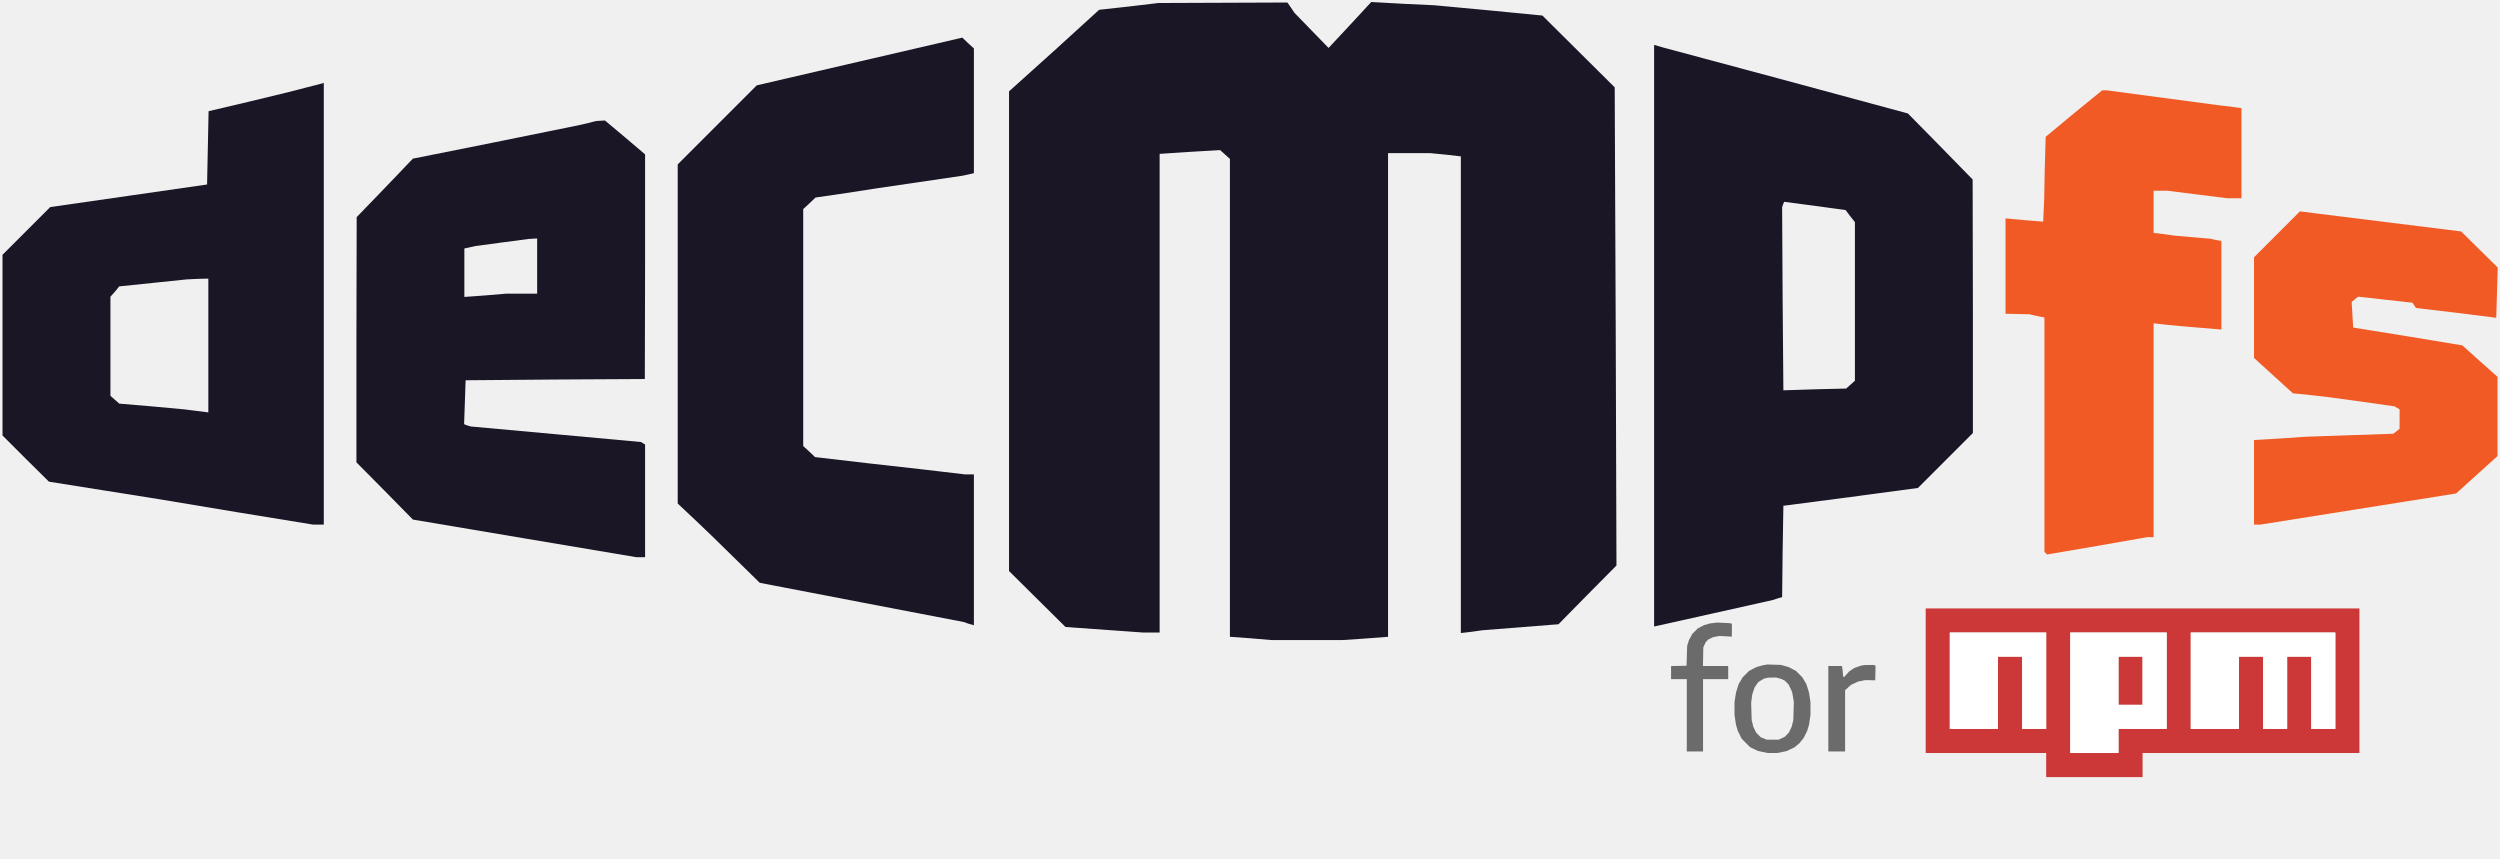
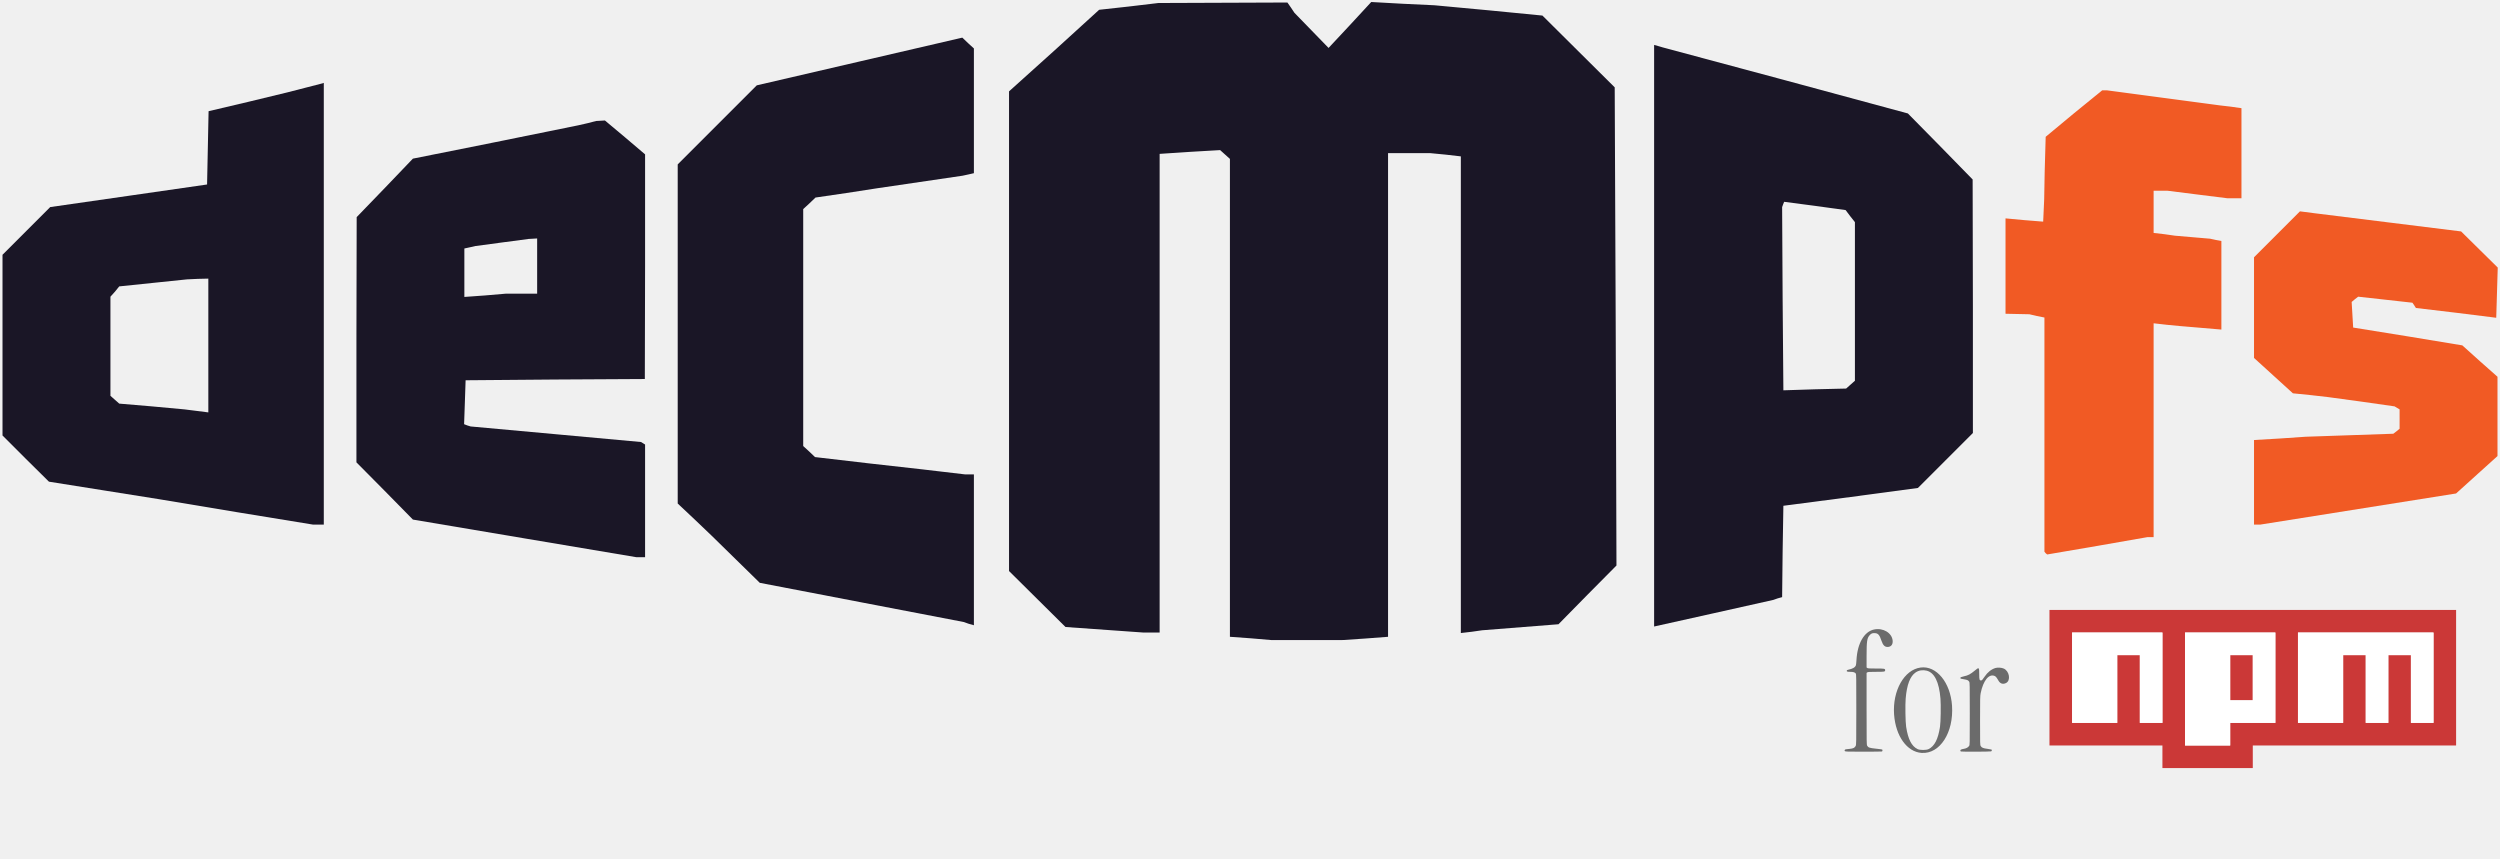
<svg xmlns="http://www.w3.org/2000/svg" viewBox="0 0 996 342" role="img" aria-label="deCMPfs for npm">
  <g transform="translate(0,256) scale(0.1,-0.1)" fill="#1a1626" stroke="none">
    <path d="M4497 2534 l-118 -13 -179 -163 -180 -162 0 -956 0 -955 113 -112 112 -111 155 -11 155 -11 33 0 32 0 0 954 0 953 121 8 120 7 20 -18 19 -17 0 -952 0 -952 83 -6 82 -7 141 0 141 0 91 6 92 7 0 963 0 964 84 0 83 0 62 -6 61 -7 0 -950 0 -949 43 5 42 6 152 12 152 12 115 117 116 117 -3 952 -4 953 -144 143 -144 143 -215 21 -215 20 -126 6 -126 7 -85 -92 -85 -91 -68 70 -68 70 -14 21 -14 20 -257 -1 -257 -1 -118 -14z" />
    <path d="M3420 2314 l-405 -94 -157 -157 -158 -158 0 -676 0 -675 68 -64 67 -64 96 -94 96 -94 406 -78 406 -78 20 -7 21 -6 0 300 0 301 -17 0 -18 0 -85 10 -85 10 -214 24 -214 25 -23 22 -24 22 0 472 0 472 25 23 24 23 123 18 123 19 170 25 170 25 23 5 22 5 0 248 0 249 -23 21 -23 22 -5 -1 -4 -1 -405 -94z" />
    <path d="M6590 1223 l0 -1159 238 53 237 53 17 6 18 5 2 182 3 182 268 35 268 36 109 109 110 110 0 505 -1 505 -129 132 -129 131 -488 132 -488 131 -17 5 -18 5 0 -1158z m781 476 l19 -24 0 -316 0 -316 -17 -15 -18 -16 -125 -3 -125 -4 -3 365 -2 365 4 11 4 10 122 -16 123 -17 18 -24z" />
    <path d="M1215 2210 l-70 -18 -157 -38 -157 -37 -3 -146 -3 -146 -312 -45 -313 -45 -95 -95 -95 -95 0 -360 0 -360 92 -92 93 -92 220 -35 220 -35 306 -51 306 -50 22 0 21 0 0 880 0 880 -2 -1 -3 -1 -70 -18z m-385 -1026 l0 -267 -47 6 -48 6 -130 12 -130 11 -18 16 -17 15 0 197 0 198 18 20 17 21 135 14 135 14 43 2 42 1 0 -266z" />
    <path d="M2340 2069 l-35 -8 -330 -67 -330 -66 -112 -117 -112 -116 -1 -488 0 -489 113 -114 112 -114 445 -75 446 -75 17 0 17 0 0 224 0 225 -8 5 -8 5 -339 31 -340 31 -13 4 -13 5 3 87 3 88 357 3 357 2 1 448 0 447 -80 68 -80 67 -17 -1 -18 -1 -35 -9z m-200 -569 l0 -110 -62 0 -63 0 -82 -7 -83 -6 0 96 0 97 23 5 22 5 105 14 105 14 18 1 17 1 0 -110z" />
  </g>
  <g transform="translate(0,256) scale(0.1,-0.1)" fill="#f15a24" stroke="none">
    <path d="M8262 2108 l-112 -93 -2 -70 -2 -70 -1 -55 -1 -55 -2 -44 -2 -44 -75 6 -75 7 0 -190 0 -190 48 -1 47 -1 30 -7 30 -6 0 -467 0 -466 5 -6 6 -5 199 34 200 35 13 0 12 0 0 426 0 426 53 -6 52 -5 83 -7 82 -7 0 177 0 176 -22 4 -23 5 -70 6 -70 6 -42 6 -43 5 0 84 0 84 28 0 28 0 119 -15 120 -15 28 0 27 0 0 179 0 180 -42 6 -43 5 -225 30 -225 30 -10 0 -10 0 -113 -92z" />
    <path d="M9071 1626 l-91 -91 0 -201 0 -200 78 -71 77 -70 70 -7 70 -8 132 -18 133 -19 10 -6 10 -6 0 -38 0 -39 -12 -10 -13 -10 -175 -6 -175 -6 -102 -7 -103 -6 0 -168 0 -169 13 0 12 0 390 62 390 62 83 75 82 74 0 158 0 158 -70 62 -70 63 -218 36 -217 35 -3 51 -3 51 13 11 13 10 108 -12 108 -12 7 -10 7 -11 160 -19 160 -20 3 100 3 100 -73 72 -73 72 -290 36 -290 36 -31 4 -31 4 -92 -92z" />
  </g>
-   <g transform="translate(665.7542 248) scale(0.2088353)">
-     <g transform="translate(0,249) scale(0.1,-0.1)" fill="#6b6b6b" stroke="none">
-       <path d="M808 2480 l-67 -8 -58 -17 -58 -17 -58 -31 -58 -30 -53 -53 -53 -53 -30 -58 -31 -58 -18 -55 -17 -55 -6 -190 -6 -190 -147 -3 -148 -3 0 -124 0 -125 150 0 150 0 0 -690 0 -690 155 0 155 0 0 690 0 690 240 0 240 0 0 125 0 125 -241 0 -241 0 4 178 3 177 23 50 23 50 22 23 22 24 45 23 46 23 63 13 63 12 119 -6 119 -7 0 124 0 124 -32 6 -33 5 -110 5 -110 5 -67 -9z" />
-       <path d="M1788 1680 l-46 -8 -59 -17 -58 -17 -69 -36 -69 -36 -61 -61 -61 -62 -38 -64 -38 -64 -25 -80 -25 -80 -15 -95 -14 -95 0 -120 0 -120 15 -95 14 -95 17 -55 16 -55 37 -75 36 -75 80 -81 80 -81 78 -38 78 -37 92 -19 92 -19 90 0 90 0 92 19 92 19 73 36 73 35 45 38 46 37 41 51 41 50 35 70 35 70 16 55 17 55 14 95 15 95 0 120 0 120 -14 95 -15 95 -25 80 -25 80 -38 64 -38 64 -61 62 -61 61 -69 36 -69 37 -75 21 -75 21 -130 4 -130 4 -47 -9z m267 -254 l50 -13 32 -17 33 -16 36 -37 36 -36 34 -71 33 -71 17 -95 16 -95 -5 -175 -5 -175 -16 -63 -16 -63 -27 -56 -27 -55 -39 -40 -39 -40 -56 -26 -57 -27 -115 0 -115 0 -57 23 -58 23 -42 43 -43 43 -28 56 -27 56 -16 63 -16 63 -5 166 -5 165 10 81 11 80 22 67 22 67 36 52 37 52 53 32 54 32 41 10 41 9 75 1 75 1 50 -14z" />
-       <path d="M3645 1670 l-40 -8 -56 -21 -56 -21 -46 -31 -46 -30 -51 -55 -50 -55 -8 5 -9 5 -7 78 -7 78 -6 23 -5 22 -129 0 -129 0 0 -815 0 -815 160 0 160 0 0 584 0 584 56 51 55 50 65 31 64 31 72 15 72 15 95 -2 96 -2 3 140 3 141 -23 6 -23 6 -85 -1 -85 -1 -40 -8z" />
+   <g transform="translate(734.8742 250.6367) scale(0.132)">
+     <g transform="translate(-0.549333,373.9648) scale(0.1,-0.1)" fill="#6b6b6b" stroke="none">
+       <path d="M901 3729 c-301 -59 -510 -420 -536 -924 -4 -66 -11 -134 -16 -152 -21 -67 -95 -111 -234 -140 -27 -5 -41 -14 -43 -27 -6 -28 15 -36 106 -36 91 0 141 -15 166 -51 15 -21 16 -119 16 -1084 0 -1013 -1 -1062 -19 -1101 -24 -54 -79 -81 -181 -89 -117 -9 -139 -14 -150 -35 -7 -14 -6 -23 6 -34 14 -14 78 -16 559 -16 299 0 550 3 559 6 18 7 22 49 5 60 -7 4 -90 15 -186 25 -194 20 -234 33 -265 89 -17 33 -18 85 -18 1117 l0 1082 22 15 c19 13 62 16 265 16 257 0 273 3 273 50 0 47 -16 50 -273 50 -203 0 -246 3 -265 16 l-22 15 0 342 c0 447 14 544 91 631 50 56 83 69 164 64 94 -6 137 -56 194 -229 47 -142 105 -196 203 -187 94 9 145 81 135 189 -21 233 -283 392 -556 338z" />
+       <path d="M2300 2580 c-495 -67 -851 -697 -800 -1417 47 -652 389 -1130 831 -1160 552 -37 972 614 918 1425 -46 700 -472 1217 -949 1152z m185 -95 c235 -61 373 -340 415 -842 16 -188 8 -709 -14 -851 -57 -375 -164 -584 -343 -673 -71 -36 -265 -36 -336 0 -179 89 -286 298 -343 673 -22 142 -30 663 -14 851 35 418 133 675 301 789 93 64 215 83 334 53z" />
+       <path d="M4560 2566 c-121 -35 -241 -130 -326 -259 -65 -97 -84 -117 -109 -117 -47 0 -55 25 -55 181 0 221 -5 225 -126 123 -143 -118 -206 -152 -336 -179 -80 -17 -108 -30 -108 -50 0 -21 12 -25 111 -40 97 -15 128 -29 156 -72 17 -25 18 -86 18 -969 0 -941 0 -943 -21 -971 -32 -43 -79 -71 -142 -83 -102 -20 -122 -29 -122 -55 0 -12 7 -26 16 -29 28 -11 894 -7 915 4 21 12 26 45 8 55 -6 4 -60 13 -121 21 -127 15 -174 35 -203 84 -20 34 -20 50 -20 770 0 669 2 743 18 824 78 384 248 594 422 522 35 -15 61 -47 118 -146 52 -89 136 -114 227 -67 147 75 103 356 -68 435 -67 30 -181 39 -252 18z" />
    </g>
  </g>
-   <g transform="translate(767.2 242.4) scale(9.6)">
+   <g transform="translate(816.51 243.00) scale(9)">
    <path fill="#CB3837" d="M0,0h18v6H9v1H5V6H0V0z M1,5h2V2h1v3h1V1H1V5z M6,1v5h2V5h2V1H6z M8,2h1v2H8V2z M11,1v4h2V2h1v3h1V2h1v3h1V1H11z" />
    <polygon fill="#FFFFFF" points="1,5 3,5 3,2 4,2 4,5 5,5 5,1 1,1 " />
    <path fill="#FFFFFF" d="M6,1v5h2V5h2V1H6z M9,4H8V2h1V4z" />
    <polygon fill="#FFFFFF" points="11,1 11,5 13,5 13,2 14,2 14,5 15,5 15,2 16,2 16,5 17,5 17,1 " />
  </g>
</svg>
